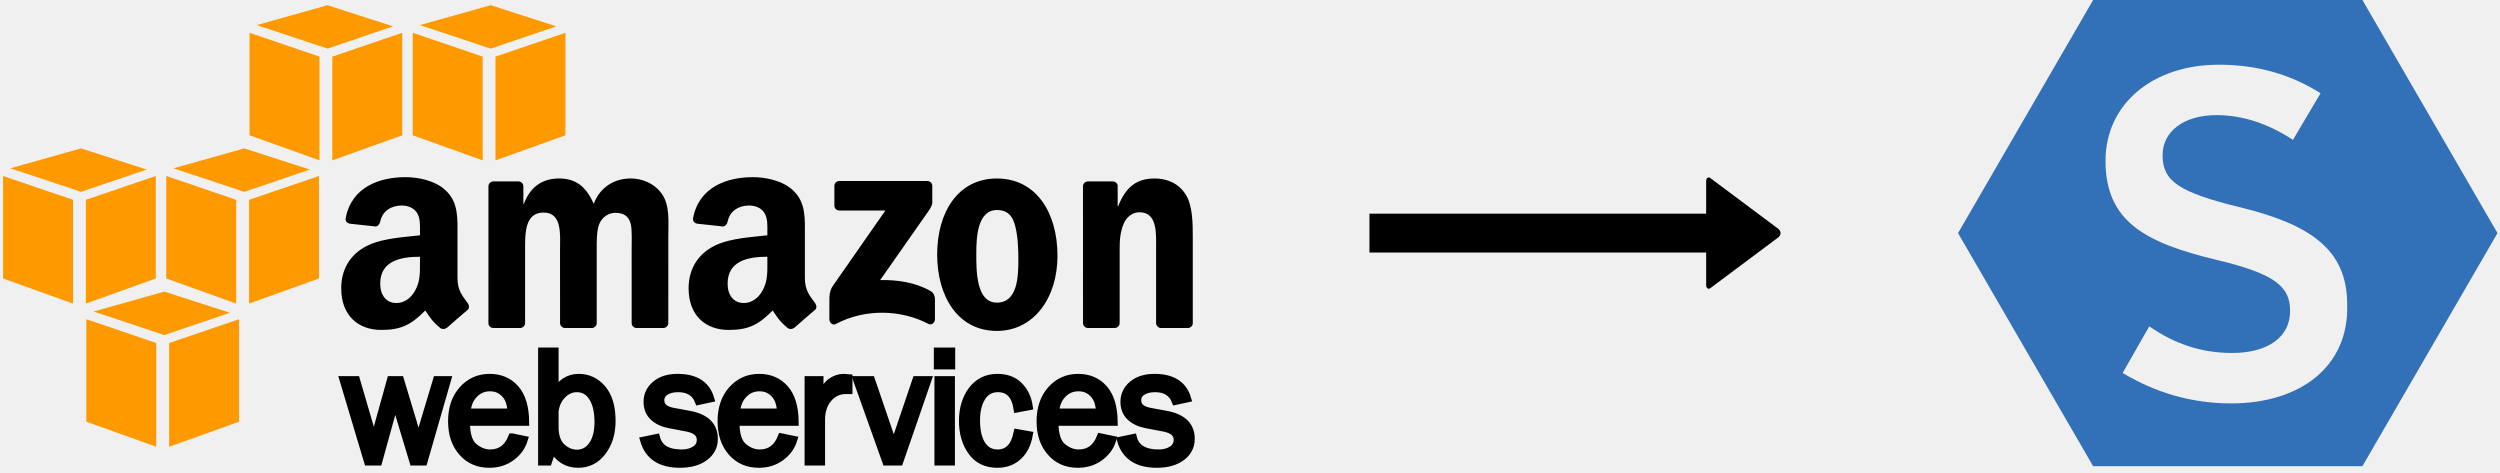
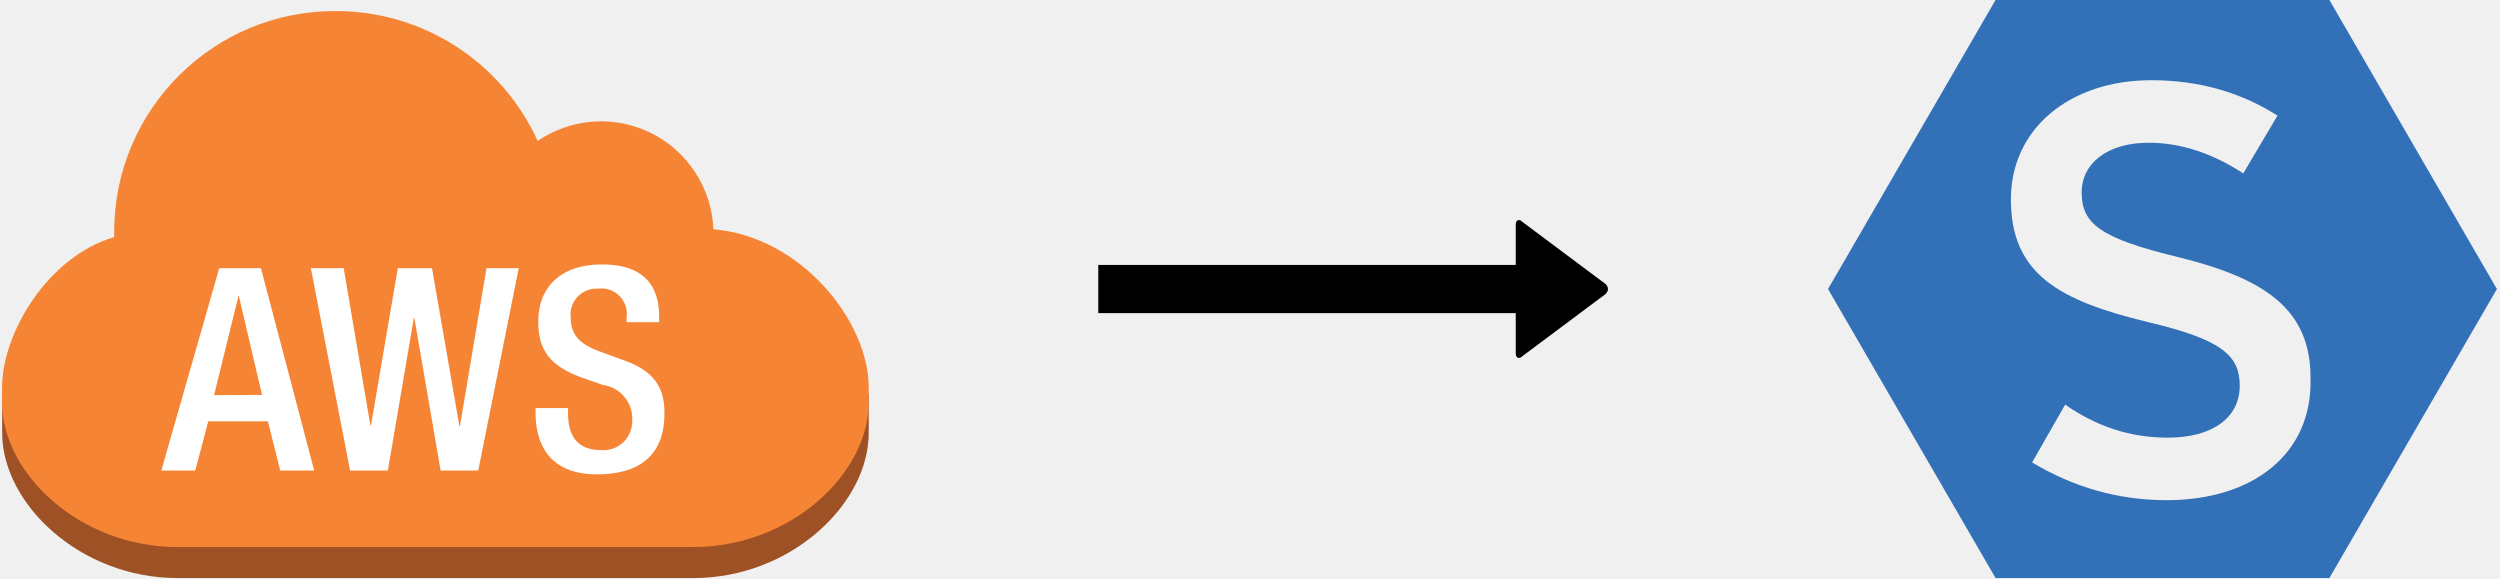
- <svg xmlns="http://www.w3.org/2000/svg" width="429" height="81" viewBox="0 0 429 81">
-   <g fill="none" fill-rule="evenodd">
-     <path fill="#000" fill-rule="nonzero" d="M293.056 30.487c-.167.082-.278.29-.278.624v5.556H235v6.666h57.778v5.556c0 .667.458.86.902.418l11.529-8.611c.444-.445.444-.945 0-1.39l-11.529-8.61c-.222-.223-.458-.292-.624-.21z" />
-     <path fill="#F90" d="M26.818 76.67l-12.001-4.305V54.774l12.001 4.089zm2.202 0l12.001-4.305V54.774L29.02 58.863zM16.05 53.458l12.146-3.419 11.263 3.632-11.263 3.824zm-3.52-1.363L.529 47.79V30.199l12.001 4.088zm2.2 0l12.002-4.305V30.199L14.73 34.287zM1.762 28.882l12.146-3.418 11.263 3.631-11.263 3.824zm38.772 23.213L28.532 47.79V30.199l12.002 4.088zm2.201 0l12.002-4.305V30.199l-12.002 4.088zM29.766 28.882l12.146-3.418 11.263 3.631-11.263 3.824zm25.056-1.362l-12.001-4.305V5.624l12.001 4.089zm2.201 0l12.002-4.305V5.624L57.023 9.713zM44.054 4.308L56.2.89l11.263 3.631L56.2 8.345zM82.826 27.52l-12.002-4.305V5.624l12.002 4.089zm2.201 0l12.002-4.305V5.624L85.027 9.713zM72.058 4.308L84.204.89l11.262 3.631-11.262 3.824z" />
-     <path fill="#000" fill-rule="nonzero" d="M76.721 65.211L72.69 79.216h-1.753l-3.138-10.402-2.879 10.402h-1.785l-4.191-14.005h2.167l3.052 10.437 2.905-10.437h1.599l3.158 10.47 3.137-10.47z" />
-     <path stroke="#000" stroke-width="1.333" d="M76.721 65.211L72.69 79.216h-1.753l-3.138-10.402-2.879 10.402h-1.785l-4.191-14.005h2.167l3.052 10.437 2.905-10.437h1.599l3.158 10.47 3.137-10.47z" />
-     <path fill="#000" fill-rule="nonzero" d="M87.755 70.776c-.02-.785-.148-1.482-.388-2.092-.24-.61-.646-1.13-1.218-1.56-.572-.429-1.259-.644-2.061-.644-1.08 0-1.995.388-2.747 1.165-.751.776-1.173 1.82-1.265 3.131h7.679zm.118 4.262l2.03.417c-.37 1.198-1.09 2.19-2.16 2.973-1.07.786-2.33 1.178-3.78 1.178-1.91 0-3.455-.673-4.636-2.02-1.181-1.346-1.772-3.112-1.772-5.295 0-2.231.614-4.033 1.842-5.407 1.226-1.374 2.768-2.061 4.623-2.061 1.828 0 3.297.632 4.41 1.898 1.112 1.265 1.682 3.158 1.71 5.679H79.973c0 2.118.442 3.546 1.328 4.286.885.74 1.822 1.11 2.808 1.11 1.78 0 3.034-.92 3.763-2.758z" />
-     <path stroke="#000" stroke-width="1.333" d="M87.755 70.776c-.02-.785-.148-1.482-.388-2.092-.24-.61-.646-1.13-1.218-1.56-.572-.429-1.259-.644-2.061-.644-1.08 0-1.995.388-2.747 1.165-.751.776-1.173 1.82-1.265 3.131h7.679zm.118 4.262l2.03.417c-.37 1.198-1.09 2.19-2.16 2.973-1.07.786-2.33 1.178-3.78 1.178-1.91 0-3.455-.673-4.636-2.02-1.181-1.346-1.772-3.112-1.772-5.295 0-2.231.614-4.033 1.842-5.407 1.226-1.374 2.768-2.061 4.623-2.061 1.828 0 3.297.632 4.41 1.898 1.112 1.265 1.682 3.158 1.71 5.679H79.973c0 2.118.442 3.546 1.328 4.286.885.74 1.822 1.11 2.808 1.11 1.78 0 3.034-.92 3.763-2.758z" />
-     <path fill="#000" fill-rule="nonzero" d="M95.189 73.725c.101 1.438.542 2.482 1.322 3.13.78.65 1.605.974 2.473.974 1.108 0 2.001-.48 2.68-1.443.679-.962 1.018-2.28 1.018-3.954 0-1.803-.328-3.221-.984-4.253-.656-1.031-1.565-1.547-2.728-1.547-.914 0-1.738.367-2.472 1.1-.735.736-1.171 1.684-1.31 2.848v3.145zm-1.134 5.491h-1.048v-18.91h2.182v7.24c.996-1.816 2.369-2.724 4.12-2.724 1.604 0 2.948.634 4.032 1.902 1.082 1.268 1.625 3.11 1.625 5.524 0 2.082-.534 3.829-1.599 5.24-1.067 1.411-2.453 2.117-4.16 2.117-1.9 0-3.359-.902-4.374-2.706l-.778 2.317z" />
-     <path stroke="#000" stroke-width="1.333" d="M95.189 73.725c.101 1.438.542 2.482 1.322 3.13.78.65 1.605.974 2.473.974 1.108 0 2.001-.48 2.68-1.443.679-.962 1.018-2.28 1.018-3.954 0-1.803-.328-3.221-.984-4.253-.656-1.031-1.565-1.547-2.728-1.547-.914 0-1.738.367-2.472 1.1-.735.736-1.171 1.684-1.31 2.848v3.145zm-1.134 5.491h-1.048v-18.91h2.182v7.24c.996-1.816 2.369-2.724 4.12-2.724 1.604 0 2.948.634 4.032 1.902 1.082 1.268 1.625 3.11 1.625 5.524 0 2.082-.534 3.829-1.599 5.24-1.067 1.411-2.453 2.117-4.16 2.117-1.9 0-3.359-.902-4.374-2.706l-.778 2.317z" />
-     <path fill="#000" fill-rule="nonzero" d="M110.525 75.586l2.08-.43c.463 1.76 1.924 2.64 4.383 2.64.906 0 1.674-.203 2.302-.61.63-.404.944-.976.944-1.714 0-1.096-.8-1.793-2.401-2.088l-2.95-.561c-1.155-.222-2.074-.656-2.758-1.303-.683-.648-1.025-1.503-1.025-2.566 0-1.174.466-2.156 1.4-2.946.932-.79 2.188-1.186 3.767-1.186 3.038 0 4.914 1.188 5.625 3.562l-1.996.43c-.573-1.455-1.75-2.182-3.53-2.182-.887 0-1.614.182-2.182.545-.568.363-.851.87-.851 1.524 0 1.03.726 1.677 2.176 1.945l2.726.502c2.855.517 4.282 1.902 4.282 4.152 0 1.286-.531 2.326-1.595 3.117-1.062.792-2.476 1.188-4.242 1.188-3.318 0-5.37-1.34-6.155-4.019" />
-     <path stroke="#000" stroke-width="1.333" d="M110.525 75.586l2.08-.43c.463 1.76 1.924 2.64 4.383 2.64.906 0 1.674-.203 2.302-.61.63-.404.944-.976.944-1.714 0-1.096-.8-1.793-2.401-2.088l-2.95-.561c-1.155-.222-2.074-.656-2.758-1.303-.683-.648-1.025-1.503-1.025-2.566 0-1.174.466-2.156 1.4-2.946.932-.79 2.188-1.186 3.767-1.186 3.038 0 4.914 1.188 5.625 3.562l-1.996.43c-.573-1.455-1.75-2.182-3.53-2.182-.887 0-1.614.182-2.182.545-.568.363-.851.87-.851 1.524 0 1.03.726 1.677 2.176 1.945l2.726.502c2.855.517 4.282 1.902 4.282 4.152 0 1.286-.531 2.326-1.595 3.117-1.062.792-2.476 1.188-4.242 1.188-3.318 0-5.37-1.34-6.155-4.019z" />
-     <path fill="#000" fill-rule="nonzero" d="M134.003 70.776c-.019-.785-.148-1.482-.388-2.092-.24-.61-.645-1.13-1.217-1.56-.572-.429-1.26-.644-2.062-.644-1.079 0-1.995.388-2.747 1.165-.751.776-1.173 1.82-1.265 3.131h7.679zm.118 4.262l2.03.417c-.369 1.198-1.09 2.19-2.16 2.973-1.07.786-2.33 1.178-3.779 1.178-1.91 0-3.456-.673-4.637-2.02-1.181-1.346-1.772-3.112-1.772-5.295 0-2.231.614-4.033 1.842-5.407 1.227-1.374 2.769-2.061 4.624-2.061 1.827 0 3.297.632 4.409 1.898 1.112 1.265 1.682 3.158 1.71 5.679h-10.166c0 2.118.443 3.546 1.328 4.286.886.74 1.822 1.11 2.809 1.11 1.78 0 3.034-.92 3.762-2.758z" />
-     <path stroke="#000" stroke-width="1.333" d="M134.003 70.776c-.019-.785-.148-1.482-.388-2.092-.24-.61-.645-1.13-1.217-1.56-.572-.429-1.26-.644-2.062-.644-1.079 0-1.995.388-2.747 1.165-.751.776-1.173 1.82-1.265 3.131h7.679zm.118 4.262l2.03.417c-.369 1.198-1.09 2.19-2.16 2.973-1.07.786-2.33 1.178-3.779 1.178-1.91 0-3.456-.673-4.637-2.02-1.181-1.346-1.772-3.112-1.772-5.295 0-2.231.614-4.033 1.842-5.407 1.227-1.374 2.769-2.061 4.624-2.061 1.827 0 3.297.632 4.409 1.898 1.112 1.265 1.682 3.158 1.71 5.679h-10.166c0 2.118.443 3.546 1.328 4.286.886.74 1.822 1.11 2.809 1.11 1.78 0 3.034-.92 3.762-2.758z" />
-     <path fill="#000" fill-rule="nonzero" d="M140.915 79.216h-2.182V65.211h1.911v3.264c.674-1.529 1.35-2.52 2.03-2.972.678-.454 1.373-.68 2.084-.68.221 0 .508.016.859.05v2.08h-.442c-1.2 0-2.195.446-2.988 1.337-.793.89-1.217 2.06-1.272 3.512v7.414z" />
-     <path stroke="#000" stroke-width="1.333" d="M140.915 79.216h-2.182V65.211h1.911v3.264c.674-1.529 1.35-2.52 2.03-2.972.678-.454 1.373-.68 2.084-.68.221 0 .508.016.859.05v2.08h-.442c-1.2 0-2.195.446-2.988 1.337-.793.89-1.217 2.06-1.272 3.512v7.414z" />
-     <path fill="#000" fill-rule="nonzero" d="M159.169 65.211l-4.836 14.005h-2.261l-4.997-14.005h2.414l3.887 11.384 3.857-11.384z" />
-     <path stroke="#000" stroke-width="1.333" d="M159.169 65.211l-4.836 14.005h-2.261l-4.997-14.005h2.414l3.887 11.384 3.857-11.384z" />
-     <path fill="#000" fill-rule="nonzero" stroke="#000" stroke-width="1.333" d="M163.197 79.216h-2.182V65.211h2.182v14.005zm.05-16.491h-2.334v-2.419h2.334v2.419z" />
-     <path fill="#000" fill-rule="nonzero" d="M174.595 74.311l1.962.346c-.277 1.548-.891 2.76-1.843 3.635-.95.876-2.138 1.314-3.56 1.314-1.93 0-3.401-.713-4.413-2.138-1.01-1.425-1.517-3.165-1.517-5.22 0-2.128.534-3.897 1.6-5.309 1.067-1.411 2.52-2.116 4.357-2.116 1.525 0 2.746.456 3.665 1.368.92.912 1.49 2.09 1.711 3.535l-1.962.373c-.37-2.31-1.485-3.467-3.35-3.467-1.2 0-2.123.51-2.768 1.53-.646 1.022-.97 2.344-.97 3.97 0 1.79.321 3.182.963 4.175.641.992 1.543 1.489 2.707 1.489 1.798 0 2.938-1.162 3.418-3.485" />
-     <path stroke="#000" stroke-width="1.333" d="M174.595 74.311l1.962.346c-.277 1.548-.891 2.76-1.843 3.635-.95.876-2.138 1.314-3.56 1.314-1.93 0-3.401-.713-4.413-2.138-1.01-1.425-1.517-3.165-1.517-5.22 0-2.128.534-3.897 1.6-5.309 1.067-1.411 2.52-2.116 4.357-2.116 1.525 0 2.746.456 3.665 1.368.92.912 1.49 2.09 1.711 3.535l-1.962.373c-.37-2.31-1.485-3.467-3.35-3.467-1.2 0-2.123.51-2.768 1.53-.646 1.022-.97 2.344-.97 3.97 0 1.79.321 3.182.963 4.175.641.992 1.543 1.489 2.707 1.489 1.798 0 2.938-1.162 3.418-3.485z" />
-     <path fill="#000" fill-rule="nonzero" d="M188.744 70.776c-.019-.785-.148-1.482-.388-2.092-.24-.61-.645-1.13-1.217-1.56-.573-.429-1.26-.644-2.062-.644-1.08 0-1.995.388-2.747 1.165-.752.776-1.174 1.82-1.265 3.131h7.679zm.118 4.262l2.03.417c-.37 1.198-1.09 2.19-2.16 2.973-1.07.786-2.33 1.178-3.779 1.178-1.91 0-3.457-.673-4.637-2.02-1.182-1.346-1.772-3.112-1.772-5.295 0-2.231.614-4.033 1.842-5.407 1.227-1.374 2.769-2.061 4.624-2.061 1.827 0 3.297.632 4.409 1.898 1.112 1.265 1.682 3.158 1.71 5.679h-10.166c0 2.118.442 3.546 1.328 4.286.886.74 1.821 1.11 2.809 1.11 1.779 0 3.033-.92 3.762-2.758z" />
-     <path stroke="#000" stroke-width="1.333" d="M188.744 70.776c-.019-.785-.148-1.482-.388-2.092-.24-.61-.645-1.13-1.217-1.56-.573-.429-1.26-.644-2.062-.644-1.08 0-1.995.388-2.747 1.165-.752.776-1.174 1.82-1.265 3.131h7.679zm.118 4.262l2.03.417c-.37 1.198-1.09 2.19-2.16 2.973-1.07.786-2.33 1.178-3.779 1.178-1.91 0-3.457-.673-4.637-2.02-1.182-1.346-1.772-3.112-1.772-5.295 0-2.231.614-4.033 1.842-5.407 1.227-1.374 2.769-2.061 4.624-2.061 1.827 0 3.297.632 4.409 1.898 1.112 1.265 1.682 3.158 1.71 5.679h-10.166c0 2.118.442 3.546 1.328 4.286.886.74 1.821 1.11 2.809 1.11 1.779 0 3.033-.92 3.762-2.758z" />
-     <path fill="#000" fill-rule="nonzero" d="M192.36 75.586l2.08-.43c.463 1.76 1.924 2.64 4.383 2.64.906 0 1.674-.203 2.302-.61.63-.404.944-.976.944-1.714 0-1.096-.8-1.793-2.401-2.088l-2.95-.561c-1.155-.222-2.074-.656-2.758-1.303-.683-.648-1.025-1.503-1.025-2.566 0-1.174.466-2.156 1.4-2.946.932-.79 2.188-1.186 3.767-1.186 3.038 0 4.914 1.188 5.625 3.562l-1.996.43c-.573-1.455-1.75-2.182-3.53-2.182-.887 0-1.614.182-2.182.545-.567.363-.851.87-.851 1.524 0 1.03.726 1.677 2.176 1.945l2.727.502c2.854.517 4.281 1.902 4.281 4.152 0 1.286-.53 2.326-1.594 3.117-1.063.792-2.477 1.188-4.243 1.188-3.318 0-5.37-1.34-6.155-4.019" />
-     <path stroke="#000" stroke-width="1.333" d="M192.36 75.586l2.08-.43c.463 1.76 1.924 2.64 4.383 2.64.906 0 1.674-.203 2.302-.61.63-.404.944-.976.944-1.714 0-1.096-.8-1.793-2.401-2.088l-2.95-.561c-1.155-.222-2.074-.656-2.758-1.303-.683-.648-1.025-1.503-1.025-2.566 0-1.174.466-2.156 1.4-2.946.932-.79 2.188-1.186 3.767-1.186 3.038 0 4.914 1.188 5.625 3.562l-1.996.43c-.573-1.455-1.75-2.182-3.53-2.182-.887 0-1.614.182-2.182.545-.567.363-.851.87-.851 1.524 0 1.03.726 1.677 2.176 1.945l2.727.502c2.854.517 4.281 1.902 4.281 4.152 0 1.286-.53 2.326-1.594 3.117-1.063.792-2.477 1.188-4.243 1.188-3.318 0-5.37-1.34-6.155-4.019z" />
-     <path fill="#000" d="M143.18 35.279v-3.364a.832.832 0 0 1 .853-.853h15.078c.482 0 .869.35.87.849l-.001 2.885c-.004.484-.411 1.116-1.135 2.118l-7.81 11.15c2.9-.067 5.966.367 8.6 1.848.594.333.753.828.8 1.313v3.59c0 .494-.542 1.066-1.11.768-4.642-2.43-10.8-2.697-15.932.03-.524.28-1.072-.285-1.072-.78v-3.412c0-.546.01-1.48.56-2.312l9.049-12.982-7.878-.001c-.482 0-.868-.343-.871-.847M89.22 56.29h-4.586c-.437-.029-.786-.357-.821-.775l.003-23.543c0-.471.396-.848.885-.848l4.272-.001c.447.023.806.361.835.79v3.074h.085c1.114-2.972 3.212-4.36 6.038-4.36 2.868 0 4.666 1.388 5.952 4.36 1.113-2.972 3.639-4.36 6.337-4.36 1.926 0 4.024.793 5.31 2.577 1.455 1.981 1.155 4.855 1.155 7.382l-.003 14.856c0 .47-.396.848-.885.848h-4.581c-.46-.03-.824-.394-.824-.846l-.001-12.48c0-.991.086-3.469-.129-4.41-.342-1.585-1.37-2.031-2.697-2.031-1.113 0-2.27.743-2.74 1.932-.472 1.19-.429 3.17-.429 4.508v12.48c0 .47-.396.847-.884.847H96.93c-.46-.03-.824-.394-.824-.846l-.004-12.48c0-2.626.428-6.49-2.826-6.49-3.297 0-3.169 3.764-3.169 6.49l-.002 12.478c0 .47-.396.848-.884.848M171.1 36.04c-3.357 0-3.569 4.607-3.569 7.48 0 2.874-.043 8.412 3.526 8.412 3.526 0 3.696-4.349 3.696-7.37 0-1.983-.085-4.36-.68-6.243-.51-1.635-1.53-2.279-2.973-2.279m-.043-5.411c6.754 0 10.407 5.845 10.407 13.277 0 7.183-4.035 12.88-10.407 12.88-6.627 0-10.238-5.845-10.238-13.128 0-7.332 3.654-13.03 10.238-13.03M191.24 56.29h-4.57c-.46-.03-.824-.394-.824-.846l-.007-23.552c.039-.43.419-.768.881-.768l4.255-.001c.4.02.73.294.816.66v3.6h.086c1.284-3.22 3.082-4.755 6.25-4.755 2.055 0 4.07.743 5.353 2.774 1.2 1.882 1.2 5.053 1.2 7.332v14.814c-.052.418-.426.742-.88.742h-4.598a.866.866 0 0 1-.817-.742V42.765c0-2.576.3-6.341-2.869-6.341-1.114 0-2.141.743-2.655 1.883-.642 1.436-.728 2.873-.728 4.458v12.677c-.008.47-.405.848-.893.848m-54.935-.058c-.303.272-.741.29-1.083.106-1.524-1.266-1.797-1.851-2.63-3.057-2.518 2.566-4.301 3.335-7.563 3.335-3.861 0-6.865-2.383-6.865-7.15 0-3.724 2.017-6.255 4.891-7.497 2.489-1.092 5.965-1.29 8.626-1.589v-.595c0-1.092.086-2.384-.558-3.327-.558-.844-1.63-1.192-2.575-1.192-1.75 0-3.305.897-3.687 2.755-.079.413-.381.822-.796.843l-4.446-.481c-.376-.085-.793-.386-.685-.959 1.022-5.394 5.892-7.024 10.258-7.024 2.231 0 5.15.596 6.908 2.284 2.233 2.086 2.017 4.866 2.017 7.895v7.146c0 2.15.894 3.093 1.732 4.252.293.417.359.914-.015 1.218-.937.786-2.602 2.232-3.518 3.047l-.01-.01zm-4.624-11.185c0 1.788.042 3.277-.858 4.866-.73 1.291-1.889 2.086-3.176 2.086-1.759 0-2.79-1.341-2.79-3.327 0-3.907 3.505-4.617 6.824-4.617v.992zM76.692 56.232c-.303.272-.742.29-1.083.106-1.524-1.266-1.797-1.851-2.63-3.057-2.518 2.566-4.301 3.335-7.563 3.335-3.862 0-6.865-2.383-6.865-7.15 0-3.724 2.017-6.255 4.891-7.497 2.489-1.092 5.965-1.29 8.625-1.589v-.595c0-1.092.086-2.384-.557-3.327-.558-.844-1.631-1.192-2.575-1.192-1.75 0-3.305.897-3.687 2.755-.08.413-.381.822-.797.843l-4.445-.481c-.376-.085-.794-.386-.685-.959 1.021-5.394 5.892-7.024 10.257-7.024 2.232 0 5.15.596 6.91 2.284 2.231 2.086 2.016 4.866 2.016 7.895v7.146c0 2.15.893 3.093 1.732 4.252.292.417.358.914-.015 1.218-.937.786-2.602 2.232-3.518 3.047l-.01-.01zm-4.625-11.185c0 1.788.043 3.277-.858 4.866C70.48 51.204 69.321 52 68.034 52c-1.759 0-2.79-1.341-2.79-3.327 0-3.907 3.505-4.617 6.823-4.617v.992z" />
-     <path fill="#3270B8" fill-rule="nonzero" d="M405.388 0h-46.204L336 40l23.184 40h46.204l23.183-40-23.183-40zm-22.53 69.224c-6.695 0-12.899-1.795-18.613-5.224l4.571-8c4.245 2.939 8.817 4.571 14.204 4.571 6.204 0 9.96-2.775 9.96-7.183 0-4.082-2.286-6.368-12.735-8.817-12.082-2.938-18.939-6.53-18.939-16.98 0-9.795 8.163-16.489 19.429-16.489 6.857 0 12.571 1.796 17.47 4.898l-4.736 8c-4.245-2.776-8.653-4.245-13.06-4.245-5.878 0-9.307 2.939-9.307 6.857 0 4.408 2.612 6.368 13.388 8.98 11.918 2.939 18.286 7.184 18.286 16.653.326 10.612-8 16.98-19.919 16.98z" />
+ <svg xmlns="http://www.w3.org/2000/svg" width="346" height="80" viewBox="0 0 346 80">
+   <g fill="none">
+     <path fill="#000" d="M210.056 30.487c-.167.082-.278.29-.278.624v5.556H152v6.666h57.778v5.556c0 .667.458.86.902.418l11.529-8.611c.444-.445.444-.945 0-1.39l-11.529-8.61c-.222-.223-.458-.292-.624-.21v.001z" />
+     <path fill="#3270B8" d="M322.388 0h-46.204L253 40l23.184 40h46.204l23.183-40-23.183-40zm-22.53 69.224c-6.695 0-12.899-1.795-18.613-5.224l4.571-8c4.245 2.939 8.817 4.571 14.204 4.571 6.204 0 9.96-2.775 9.96-7.183 0-4.082-2.286-6.368-12.735-8.817-12.082-2.938-18.939-6.53-18.939-16.98 0-9.795 8.163-16.489 19.429-16.489 6.857 0 12.571 1.796 17.47 4.898l-4.736 8c-4.245-2.776-8.653-4.245-13.06-4.245-5.878 0-9.307 2.939-9.307 6.857 0 4.408 2.612 6.368 13.388 8.98 11.918 2.939 18.286 7.184 18.286 16.653.326 10.612-8 16.98-19.919 16.98l.001-.001z" />
+     <path fill="#9D5125" d="M120.232 54.468v5.43c0 9.89-10.86 20.102-24.222 20.102H24.52C11.16 80 .3 69.787.3 59.898v-5.43h119.932z" />
+     <path fill="#F58535" d="M46.461 1.532a30.638 30.638 0 0 1 27.95 17.974 15.557 15.557 0 0 1 24.323 12.222c12.085 1.004 21.498 12.663 21.498 21.923v2.009c0 9.957-10.86 20.05-24.273 20.05H24.521C11.142 75.71.283 65.618.283 55.66v-1.992c0-7.677 6.45-18.23 15.523-20.851v-.868A30.536 30.536 0 0 1 46.461 1.532z" />
+     <path fill="#FFF" d="M30.342 37.123l-8.017 28h4.698l1.804-6.808h8.256l1.702 6.808h4.698l-7.37-28h-5.77zm-.715 17.566l3.405-13.838 3.234 13.804-6.639.034zM63.653 58.996h-.068l-3.796-21.873h-4.732l-3.711 21.754h-.085l-3.693-21.754h-4.545l5.43 28h5.225l3.592-21.089h.085l3.625 21.089h5.209l5.6-28h-4.46zM86.274 49.838l-3.047-1.106c-2.978-1.072-4.238-2.349-4.238-4.749a3.591 3.591 0 0 1 3.779-4.034A3.523 3.523 0 0 1 86.717 44v.596h4.51v-.63c0-2.894-.749-7.37-7.966-7.37-5.293 0-8.766 2.825-8.766 7.932 0 4 1.703 6.11 5.873 7.676l3.08 1.073a4.698 4.698 0 0 1 4.052 4.936 3.983 3.983 0 0 1-4.273 4.085c-3.115 0-4.612-1.702-4.612-5.107v-.714H74.12v.663c0 3.915 1.583 8.511 8.51 8.511 5.686 0 9.328-2.468 9.328-8.425.051-3.83-1.702-5.992-5.685-7.388z" />
  </g>
</svg>
